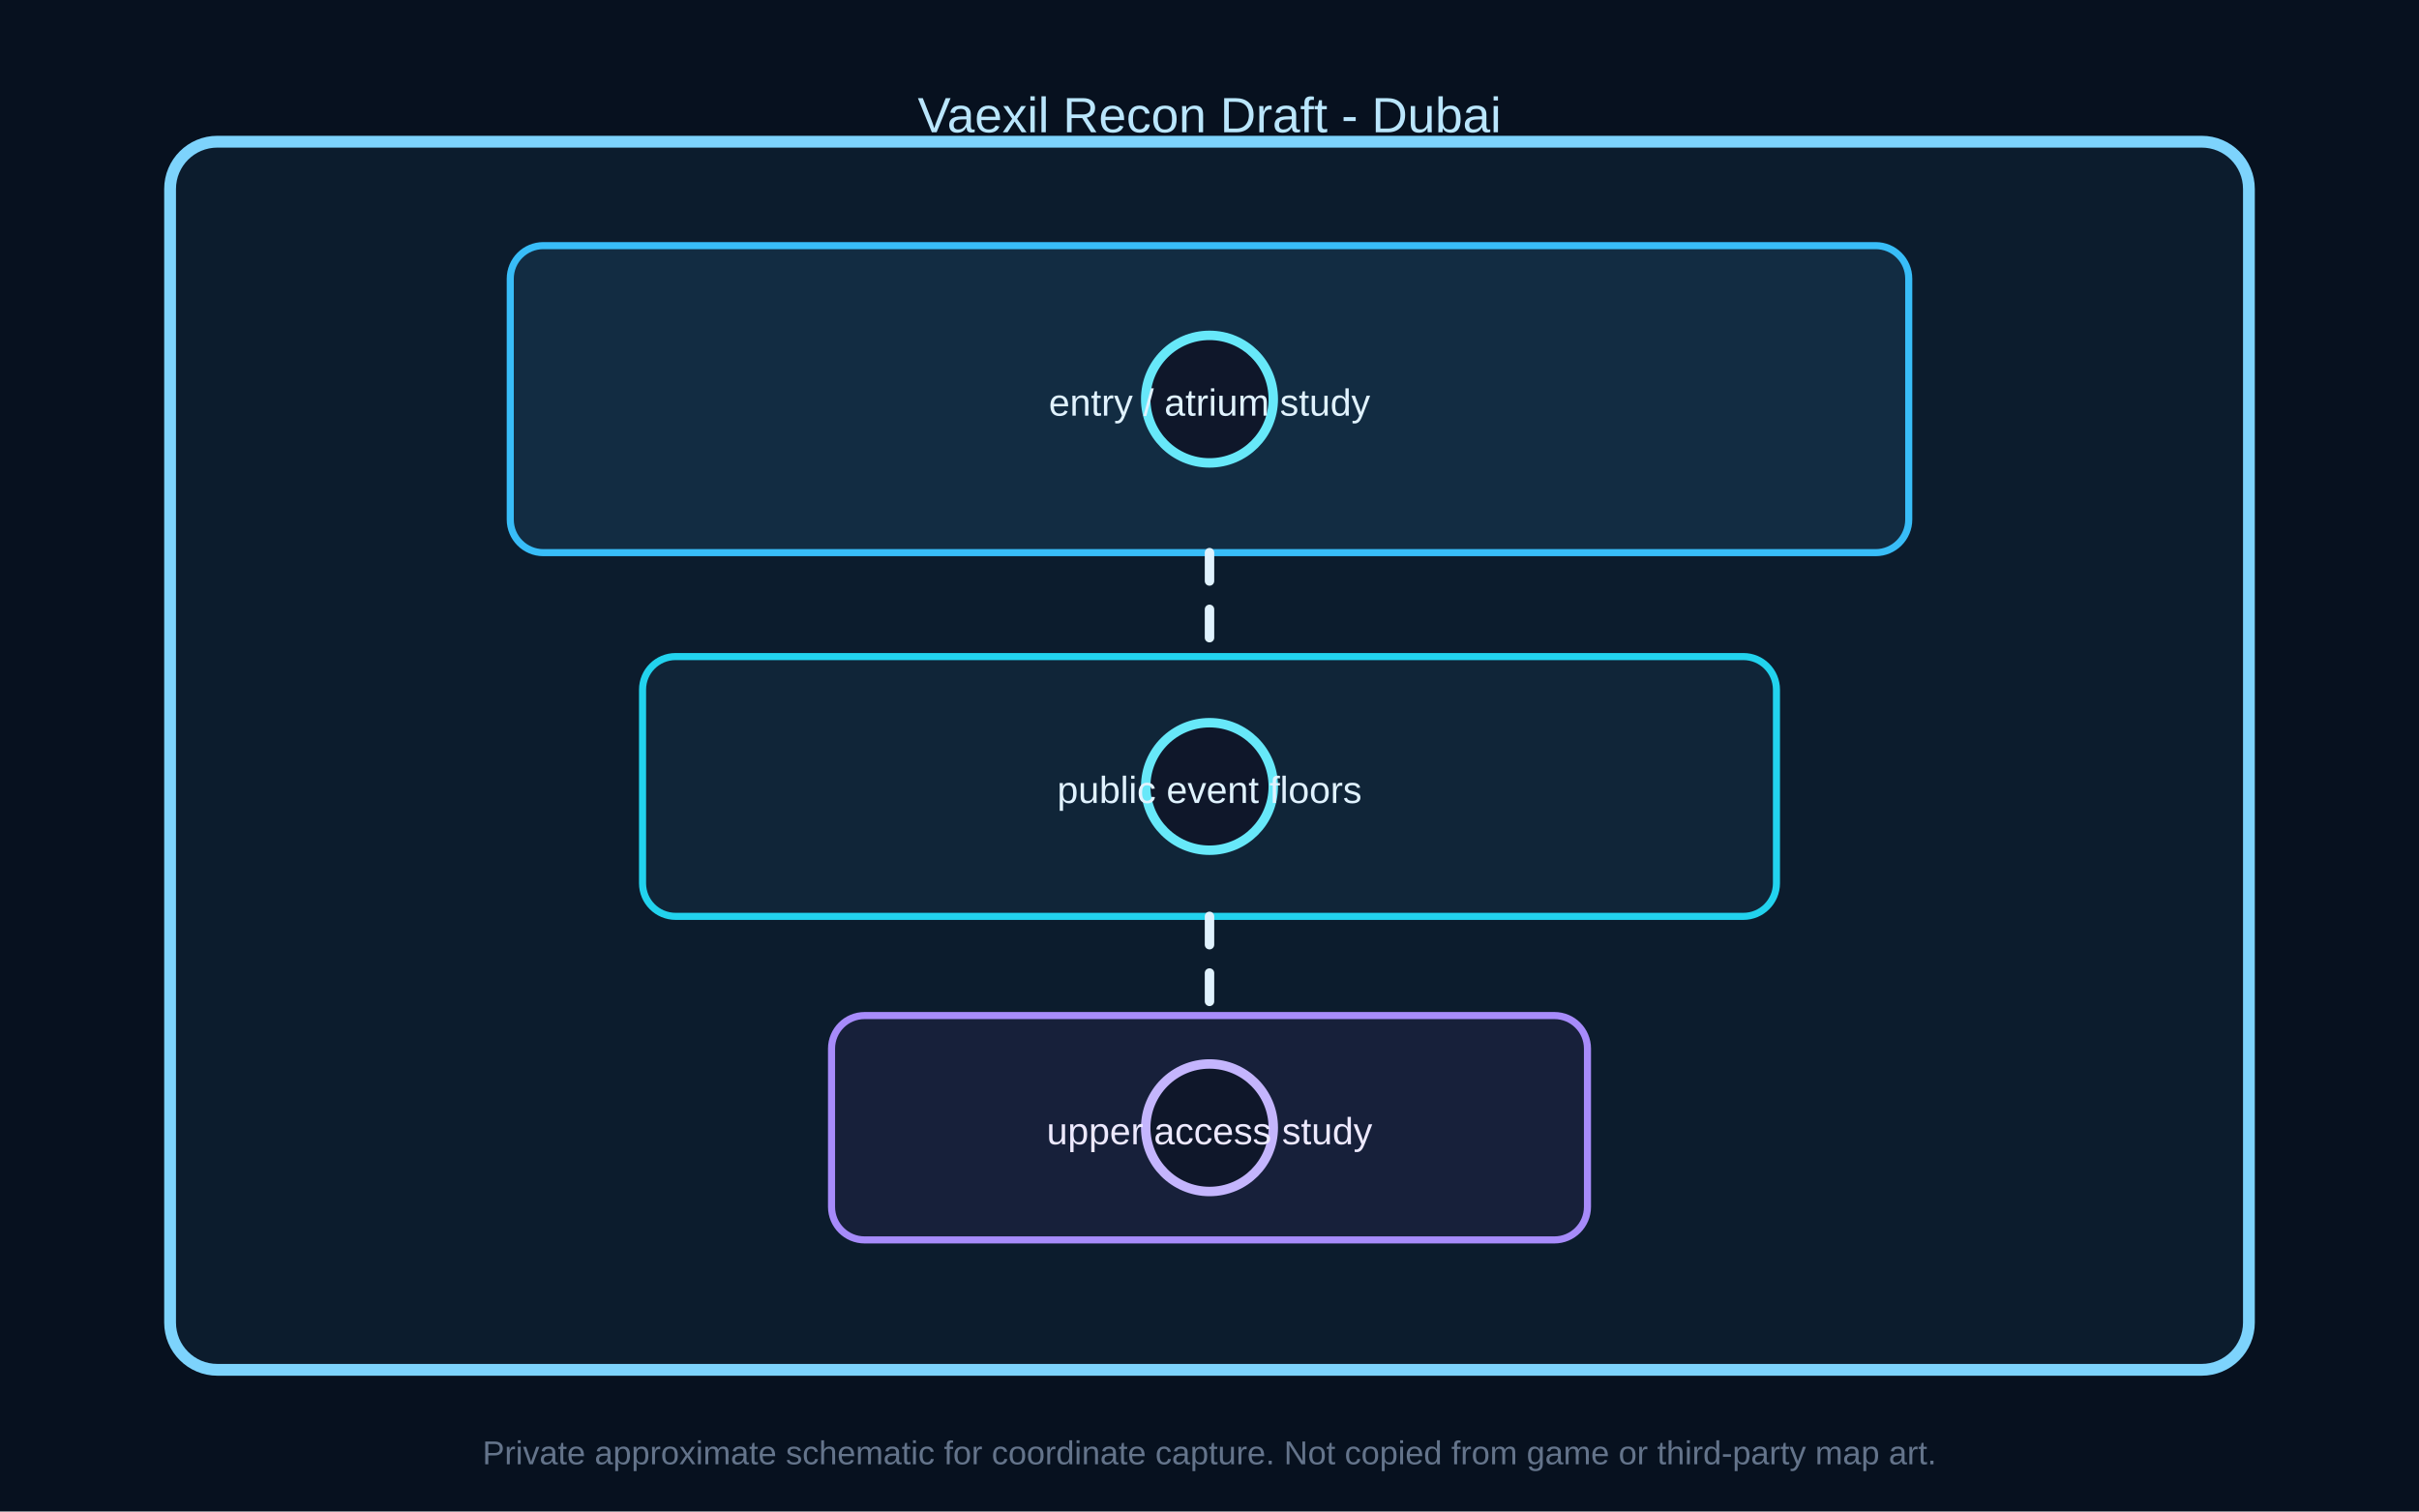
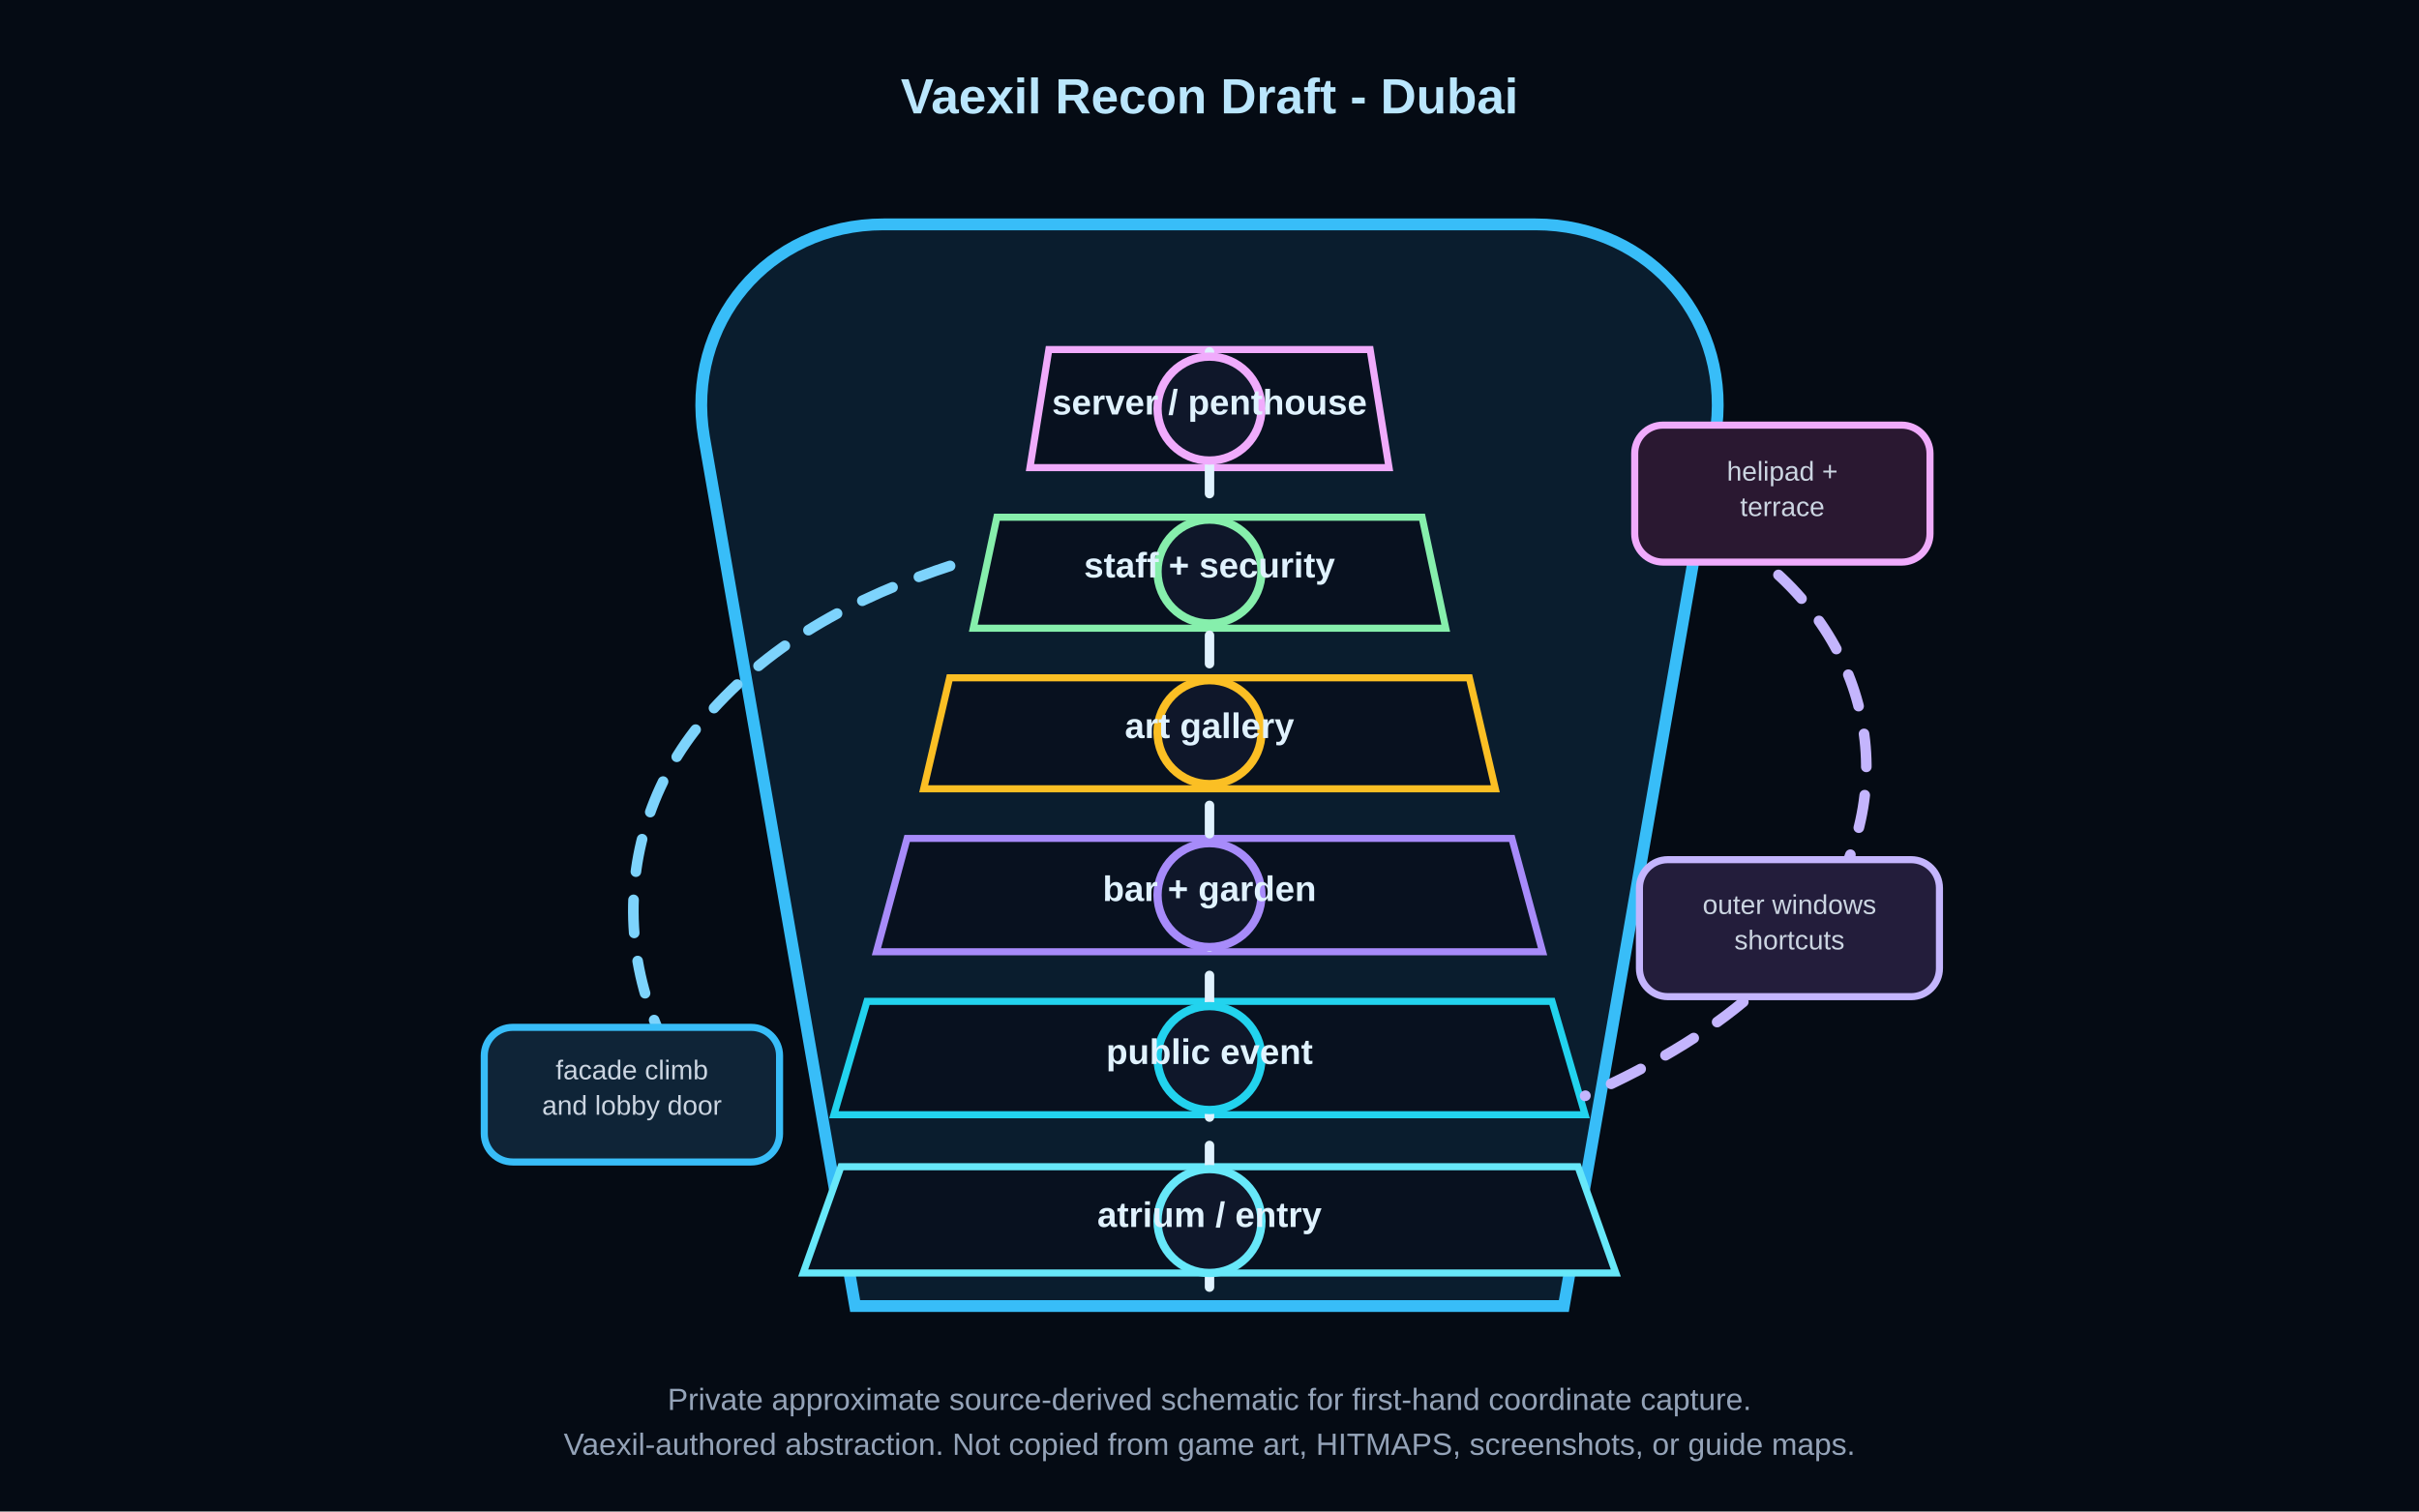
<svg xmlns="http://www.w3.org/2000/svg" width="2048" height="1280" viewBox="0 0 2048 1280" fill="none">
-   <rect width="2048" height="1280" fill="#07111F" />
-   <rect x="144" y="120" width="1760" height="1040" rx="40" fill="#0C1C2D" stroke="#7DD3FC" stroke-width="10" />
-   <rect x="432" y="208" width="1184" height="260" rx="28" fill="#122C42" stroke="#38BDF8" stroke-width="6" />
-   <rect x="544" y="556" width="960" height="220" rx="28" fill="#102538" stroke="#22D3EE" stroke-width="6" />
-   <rect x="704" y="860" width="640" height="190" rx="28" fill="#17203A" stroke="#A78BFA" stroke-width="6" />
-   <path d="M1024 468V556M1024 776V860" stroke="#E0F2FE" stroke-width="8" stroke-linecap="round" stroke-dasharray="24 24" />
-   <circle cx="1024" cy="338" r="54" fill="#0F172A" stroke="#67E8F9" stroke-width="8" />
-   <circle cx="1024" cy="666" r="54" fill="#0F172A" stroke="#67E8F9" stroke-width="8" />
-   <circle cx="1024" cy="955" r="54" fill="#0F172A" stroke="#C4B5FD" stroke-width="8" />
-   <text x="1024" y="112" fill="#BAE6FD" font-family="Arial, sans-serif" font-size="42" text-anchor="middle">Vaexil Recon Draft - Dubai</text>
-   <text x="1024" y="1240" fill="#64748B" font-family="Arial, sans-serif" font-size="28" text-anchor="middle">Private approximate schematic for coordinate capture. Not copied from game or third-party map art.</text>
-   <text x="1024" y="352" fill="#E0F2FE" font-family="Arial, sans-serif" font-size="32" text-anchor="middle">entry / atrium study</text>
-   <text x="1024" y="680" fill="#E0F2FE" font-family="Arial, sans-serif" font-size="32" text-anchor="middle">public event floors</text>
-   <text x="1024" y="969" fill="#EDE9FE" font-family="Arial, sans-serif" font-size="32" text-anchor="middle">upper access study</text>
+   <style>
+     .title { fill: #bae6fd; font: 700 42px Arial, sans-serif; text-anchor: middle; }
+     .note { fill: #94a3b8; font: 26px Arial, sans-serif; text-anchor: middle; }
+     .label { fill: #e0f2fe; font: 700 30px Arial, sans-serif; text-anchor: middle; }
+     .small { fill: #cbd5e1; font: 23px Arial, sans-serif; text-anchor: middle; }
+     .level { fill: #08111f; stroke-width: 6; }
+   </style>
+   <rect width="2048" height="1280" fill="#050B14" />
+   <path d="M724 1106L596 370C580 274 650 190 748 190H1300C1398 190 1468 274 1452 370L1324 1106H724Z" fill="#0A1D2E" stroke="#38BDF8" stroke-width="10" />
+   <path d="M680 1078H1368L1336 988H712L680 1078Z" class="level" stroke="#67E8F9" />
+   <path d="M706 944H1342L1314 848H734L706 944Z" class="level" stroke="#22D3EE" />
+   <path d="M742 806H1306L1280 710H768L742 806Z" class="level" stroke="#A78BFA" />
+   <path d="M782 668H1266L1244 574H804L782 668Z" class="level" stroke="#FBBF24" />
+   <path d="M824 532H1224L1204 438H844L824 532Z" class="level" stroke="#86EFAC" />
+   <path d="M872 396H1176L1160 296H888L872 396Z" class="level" stroke="#F0ABFC" />
+   <path d="M1024 1090V294" stroke="#E0F2FE" stroke-width="8" stroke-dasharray="24 24" stroke-linecap="round" />
+   <path d="M630 970C520 876 506 720 592 614C648 546 722 506 808 478" stroke="#7DD3FC" stroke-width="9" stroke-linecap="round" stroke-dasharray="28 24" />
+   <path d="M1418 432C1554 488 1606 612 1568 720C1538 806 1468 872 1342 928" stroke="#C4B5FD" stroke-width="9" stroke-linecap="round" stroke-dasharray="28 24" />
+   <rect x="410" y="870" width="250" height="114" rx="24" fill="#0F2437" stroke="#38BDF8" stroke-width="6" />
+   <rect x="1388" y="728" width="254" height="116" rx="24" fill="#231D3B" stroke="#C4B5FD" stroke-width="6" />
+   <rect x="1384" y="360" width="250" height="116" rx="24" fill="#2A1831" stroke="#F0ABFC" stroke-width="6" />
+   <circle cx="1024" cy="1034" r="44" fill="#0F172A" stroke="#67E8F9" stroke-width="7" />
+   <circle cx="1024" cy="896" r="44" fill="#0F172A" stroke="#22D3EE" stroke-width="7" />
+   <circle cx="1024" cy="758" r="44" fill="#0F172A" stroke="#A78BFA" stroke-width="7" />
+   <circle cx="1024" cy="620" r="44" fill="#0F172A" stroke="#FBBF24" stroke-width="7" />
+   <circle cx="1024" cy="484" r="44" fill="#0F172A" stroke="#86EFAC" stroke-width="7" />
+   <circle cx="1024" cy="346" r="44" fill="#0F172A" stroke="#F0ABFC" stroke-width="7" />
+   <text x="1024" y="96" class="title">Vaexil Recon Draft - Dubai</text>
+   <text x="1024" y="1039" class="label">atrium / entry</text>
+   <text x="1024" y="901" class="label">public event</text>
+   <text x="1024" y="763" class="label">bar + garden</text>
+   <text x="1024" y="625" class="label">art gallery</text>
+   <text x="1024" y="489" class="label">staff + security</text>
+   <text x="1024" y="351" class="label">server / penthouse</text>
+   <text x="535" y="914" class="small">facade climb</text>
+   <text x="535" y="944" class="small">and lobby door</text>
+   <text x="1515" y="774" class="small">outer windows</text>
+   <text x="1515" y="804" class="small">shortcuts</text>
+   <text x="1509" y="407" class="small">helipad +</text>
+   <text x="1509" y="437" class="small">terrace</text>
+   <text x="1024" y="1194" class="note">Private approximate source-derived schematic for first-hand coordinate capture.</text>
+   <text x="1024" y="1232" class="note">Vaexil-authored abstraction. Not copied from game art, HITMAPS, screenshots, or guide maps.</text>
</svg>
